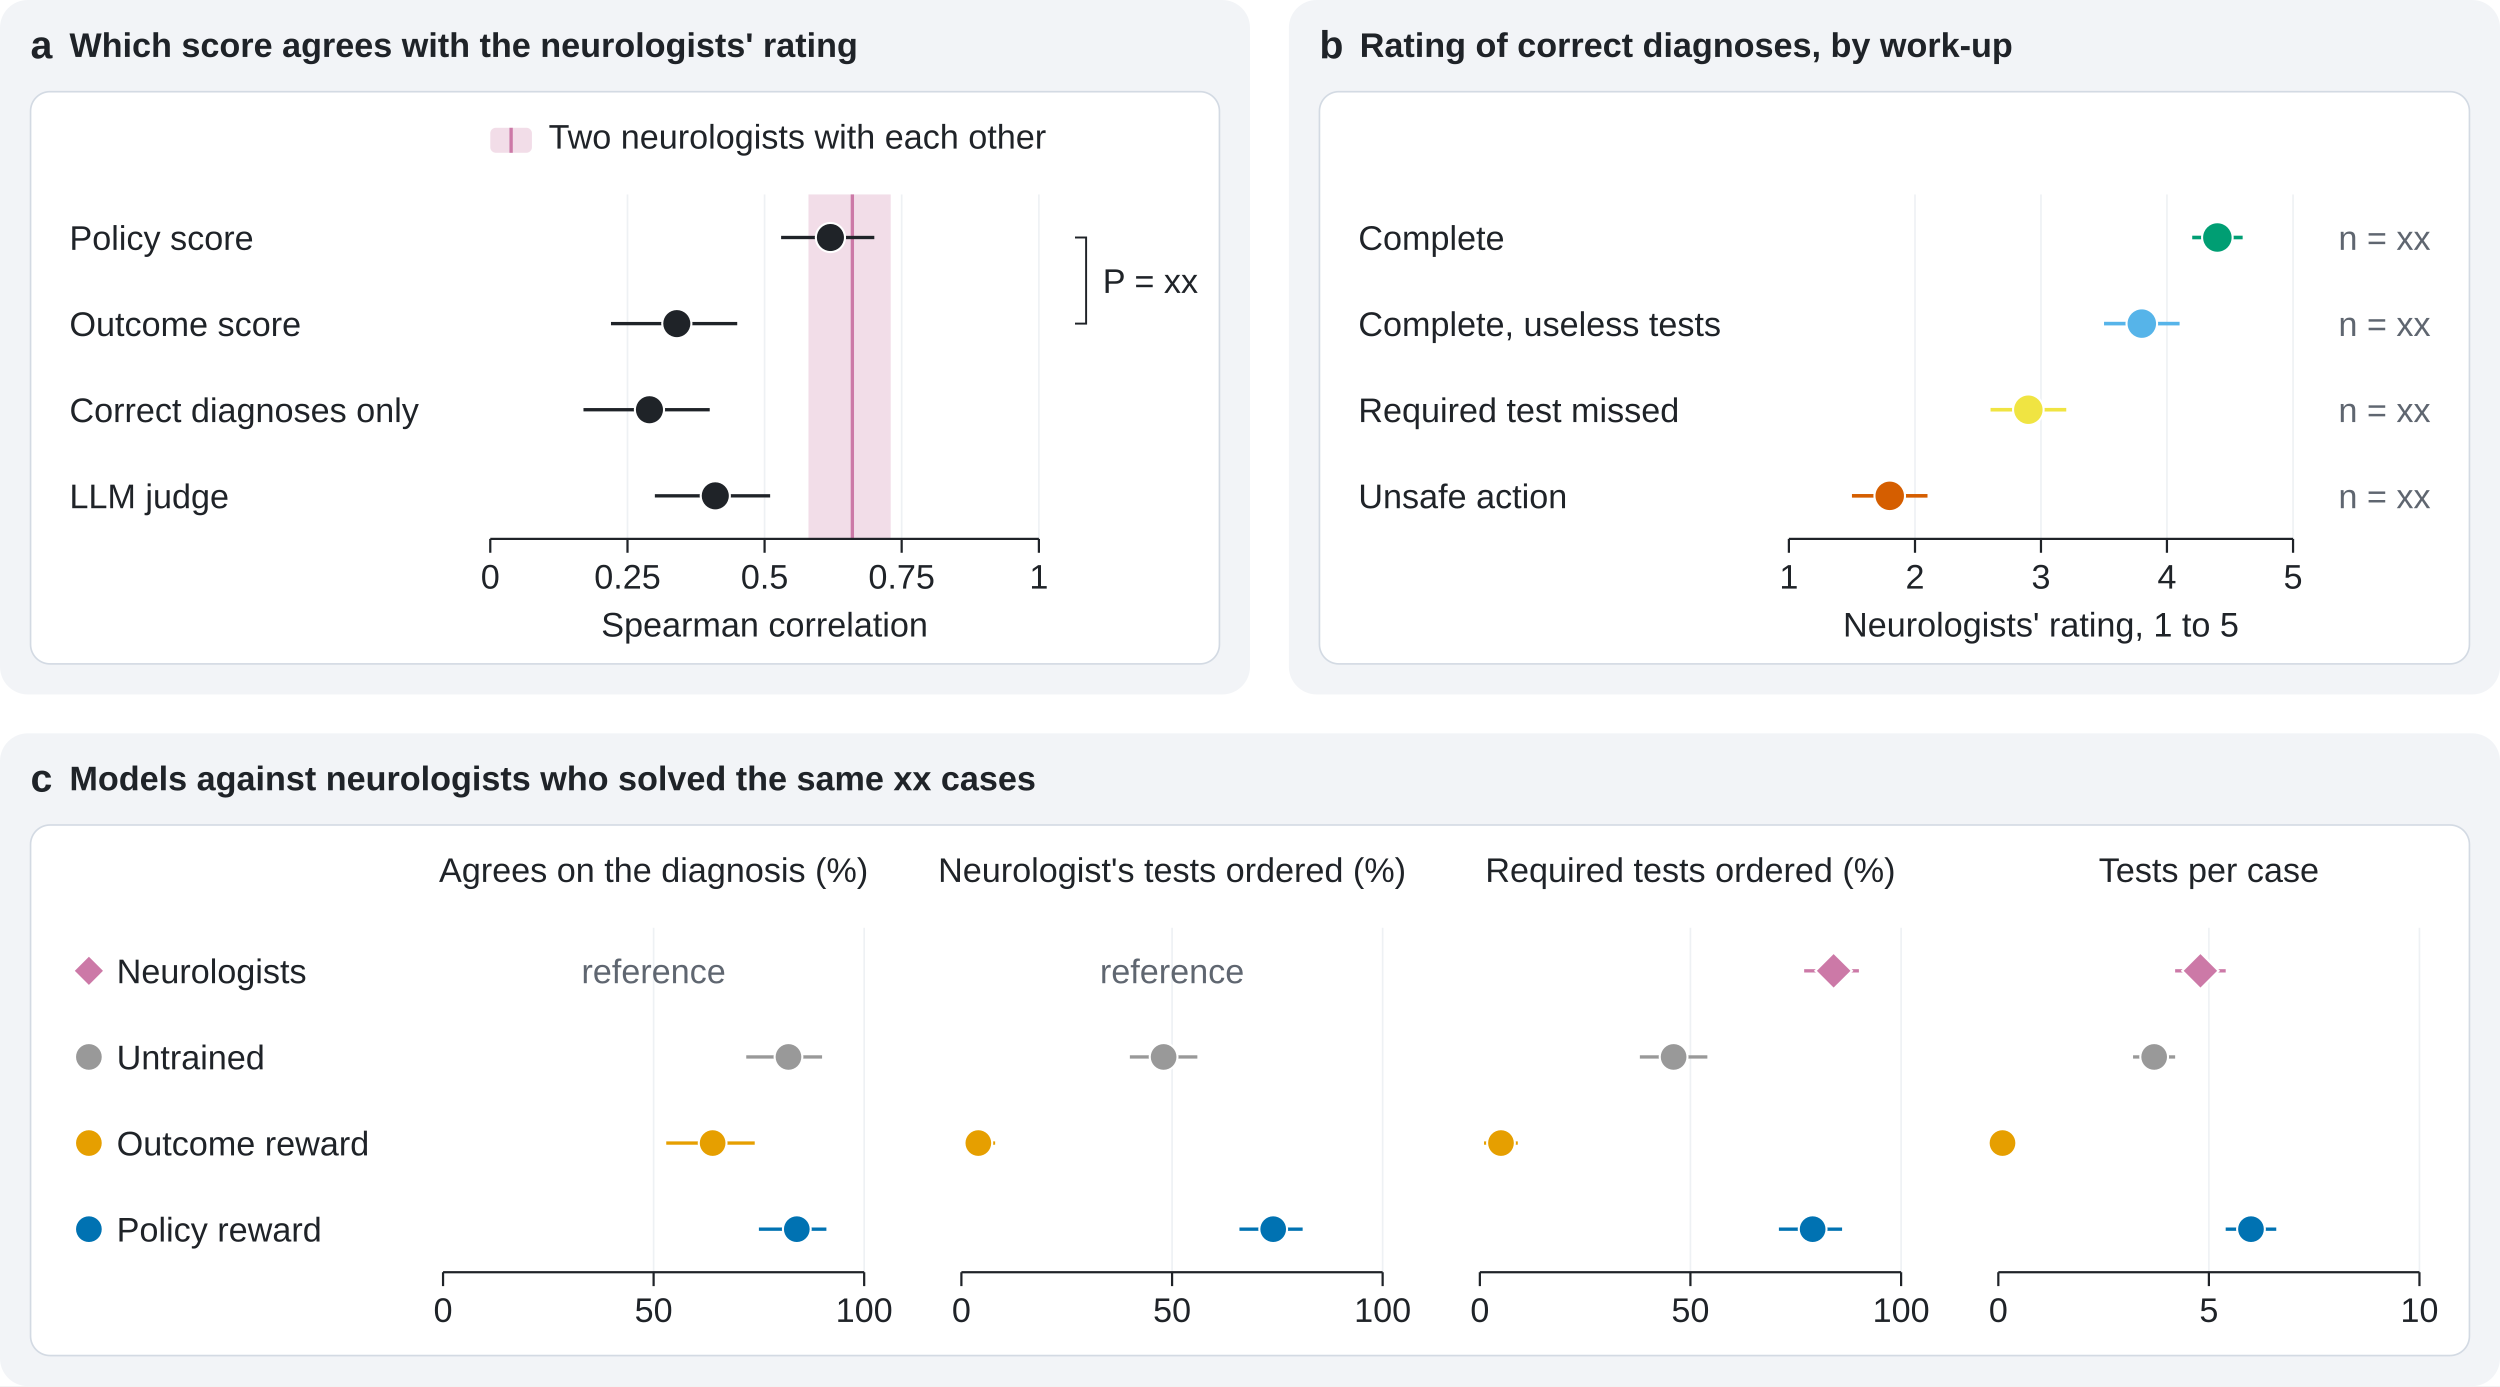
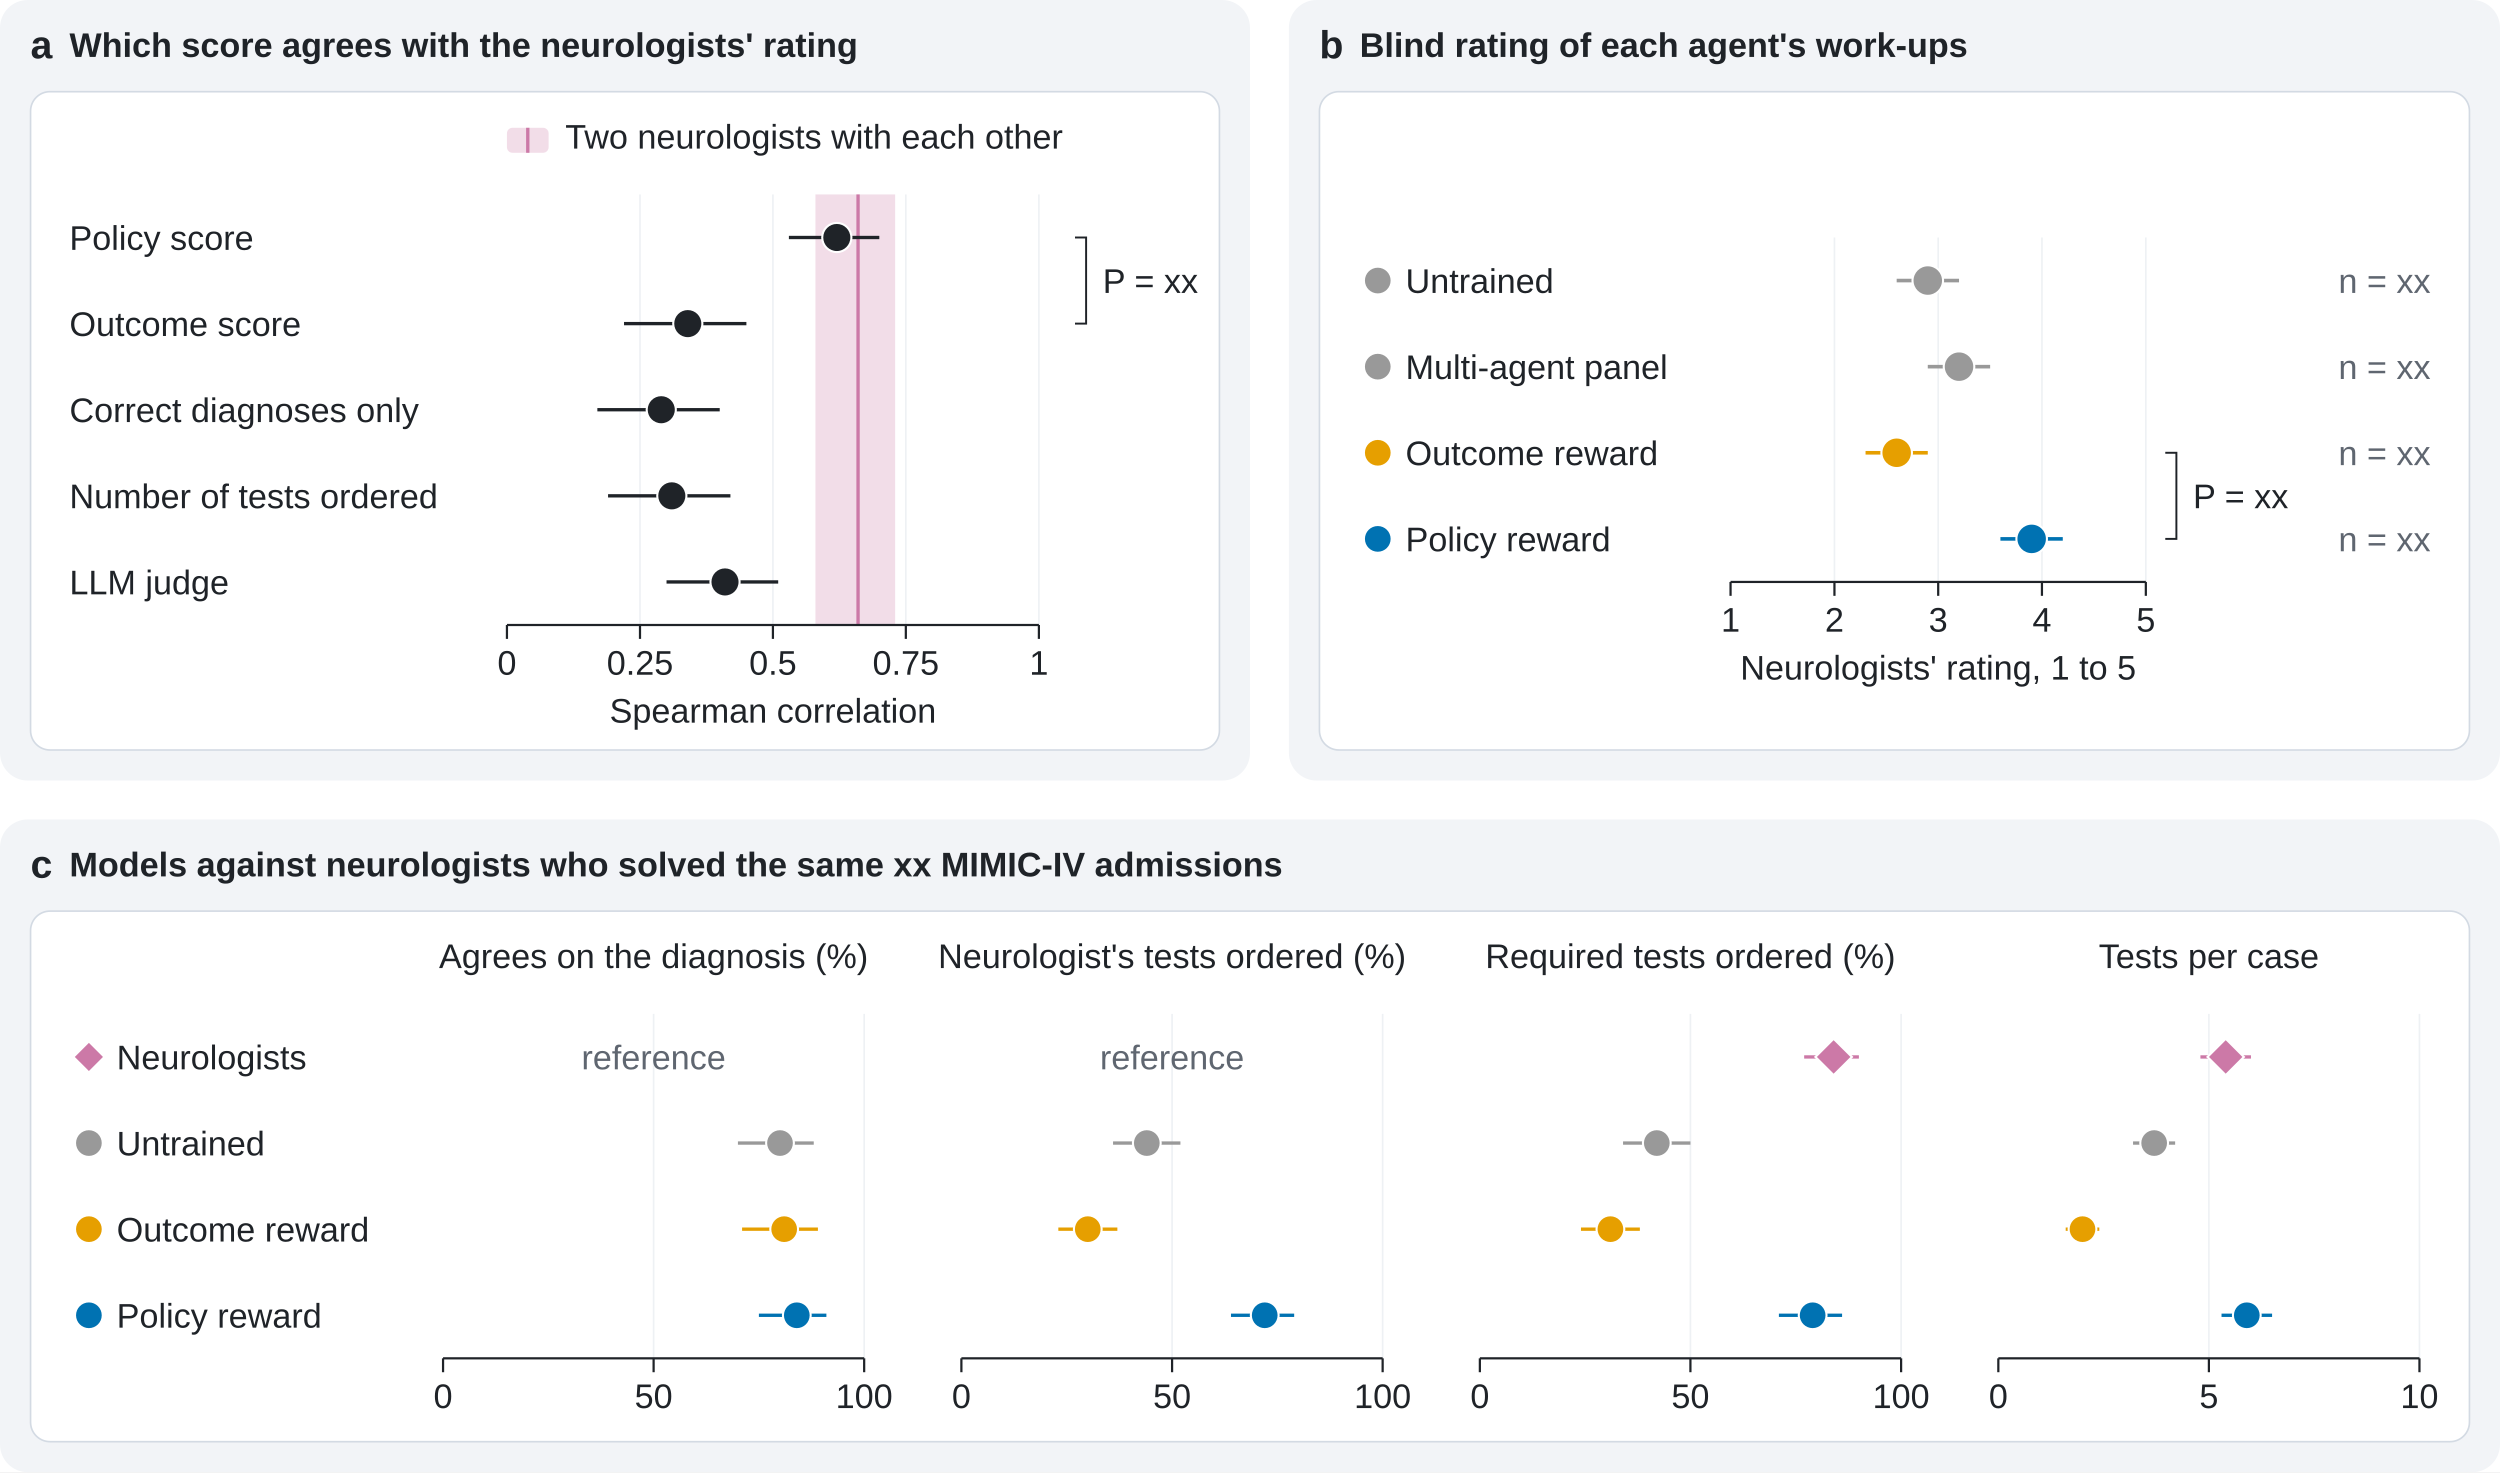
- <svg xmlns="http://www.w3.org/2000/svg" viewBox="0 0 1800 998" width="180mm" height="99.8mm">
-   <rect width="1800" height="998" fill="#FFFFFF" />
-   <rect x="0.0" y="0.0" width="900.0" height="500.0" rx="20" fill="#F2F4F7" stroke="none" stroke-width="0" />
+ <svg xmlns="http://www.w3.org/2000/svg" viewBox="0 0 1800 1060" width="180mm" height="106.0mm">
+   <rect width="1800" height="1060" fill="#FFFFFF" />
+   <rect x="0.0" y="0.0" width="900.0" height="562.0" rx="20" fill="#F2F4F7" stroke="none" stroke-width="0" />
  <text x="22.0" y="42.0" font-family="Arial, Helvetica, sans-serif" font-size="28.2" font-weight="bold" fill="#1F2328" text-anchor="start">a</text>
  <text x="50.0" y="41.0" font-family="Arial, Helvetica, sans-serif" font-size="24.6" font-weight="bold" fill="#1F2328" text-anchor="start">Which score agrees with the neurologists' rating</text>
-   <rect x="22.0" y="66.0" width="856.0" height="412.0" rx="14" fill="#FFFFFF" stroke="#D3DAE3" stroke-width="1.2" />
-   <rect x="353.0" y="92.0" width="30" height="18" rx="4" fill="#CC79A7" fill-opacity="0.25" />
-   <path d="M368.0,92.0 L368.0,110.0" stroke="#CC79A7" stroke-width="2.4" stroke-linecap="butt" fill="none" />
-   <text x="395.0" y="107.0" font-family="Arial, Helvetica, sans-serif" font-size="24.6" fill="#1F2328" text-anchor="start">Two neurologists with each other</text>
-   <rect x="582.1" y="140.0" width="59.2" height="248.0" fill="#CC79A7" fill-opacity="0.25" />
-   <path d="M451.8,140.0 L451.8,388.0" stroke="#EEF1F4" stroke-width="1.2" stroke-linecap="butt" fill="none" />
-   <path d="M550.5,140.0 L550.5,388.0" stroke="#EEF1F4" stroke-width="1.2" stroke-linecap="butt" fill="none" />
-   <path d="M649.2,140.0 L649.2,388.0" stroke="#EEF1F4" stroke-width="1.2" stroke-linecap="butt" fill="none" />
-   <path d="M748.0,140.0 L748.0,388.0" stroke="#EEF1F4" stroke-width="1.2" stroke-linecap="butt" fill="none" />
-   <path d="M613.7,140.0 L613.7,388.0" stroke="#CC79A7" stroke-width="2.4" stroke-linecap="butt" fill="none" />
+   <rect x="22.0" y="66.0" width="856.0" height="474.0" rx="14" fill="#FFFFFF" stroke="#D3DAE3" stroke-width="1.2" />
+   <rect x="365.0" y="92.0" width="30" height="18" rx="4" fill="#CC79A7" fill-opacity="0.25" />
+   <path d="M380.0,92.0 L380.0,110.0" stroke="#CC79A7" stroke-width="2.4" stroke-linecap="butt" fill="none" />
+   <text x="407.0" y="107.0" font-family="Arial, Helvetica, sans-serif" font-size="24.6" fill="#1F2328" text-anchor="start">Two neurologists with each other</text>
+   <rect x="587.1" y="140.0" width="57.4" height="310.0" fill="#CC79A7" fill-opacity="0.25" />
+   <path d="M460.8,140.0 L460.8,450.0" stroke="#EEF1F4" stroke-width="1.2" stroke-linecap="butt" fill="none" />
+   <path d="M556.5,140.0 L556.5,450.0" stroke="#EEF1F4" stroke-width="1.2" stroke-linecap="butt" fill="none" />
+   <path d="M652.2,140.0 L652.2,450.0" stroke="#EEF1F4" stroke-width="1.2" stroke-linecap="butt" fill="none" />
+   <path d="M748.0,140.0 L748.0,450.0" stroke="#EEF1F4" stroke-width="1.2" stroke-linecap="butt" fill="none" />
+   <path d="M617.8,140.0 L617.8,450.0" stroke="#CC79A7" stroke-width="2.4" stroke-linecap="butt" fill="none" />
  <text x="50.0" y="179.9" font-family="Arial, Helvetica, sans-serif" font-size="24.6" fill="#1F2328" text-anchor="start">Policy score</text>
-   <path d="M562.4,171.0 L629.5,171.0" stroke="#1F2328" stroke-width="2.4" stroke-linecap="butt" fill="none" />
-   <circle cx="597.9" cy="171.0" r="10.5" fill="#1F2328" stroke="#FFFFFF" stroke-width="1.5" />
+   <path d="M568.0,171.0 L633.1,171.0" stroke="#1F2328" stroke-width="2.4" stroke-linecap="butt" fill="none" />
+   <circle cx="602.5" cy="171.0" r="10.5" fill="#1F2328" stroke="#FFFFFF" stroke-width="1.5" />
  <text x="50.0" y="241.9" font-family="Arial, Helvetica, sans-serif" font-size="24.6" fill="#1F2328" text-anchor="start">Outcome score</text>
-   <path d="M439.9,233.0 L530.8,233.0" stroke="#1F2328" stroke-width="2.4" stroke-linecap="butt" fill="none" />
-   <circle cx="487.3" cy="233.0" r="10.5" fill="#1F2328" stroke="#FFFFFF" stroke-width="1.5" />
+   <path d="M449.3,233.0 L537.4,233.0" stroke="#1F2328" stroke-width="2.4" stroke-linecap="butt" fill="none" />
+   <circle cx="495.2" cy="233.0" r="10.5" fill="#1F2328" stroke="#FFFFFF" stroke-width="1.5" />
  <text x="50.0" y="303.9" font-family="Arial, Helvetica, sans-serif" font-size="24.6" fill="#1F2328" text-anchor="start">Correct diagnoses only</text>
-   <path d="M420.1,295.0 L511.0,295.0" stroke="#1F2328" stroke-width="2.4" stroke-linecap="butt" fill="none" />
-   <circle cx="467.6" cy="295.0" r="10.5" fill="#1F2328" stroke="#FFFFFF" stroke-width="1.5" />
-   <text x="50.0" y="365.9" font-family="Arial, Helvetica, sans-serif" font-size="24.6" fill="#1F2328" text-anchor="start">LLM judge</text>
-   <path d="M471.5,357.0 L554.5,357.0" stroke="#1F2328" stroke-width="2.4" stroke-linecap="butt" fill="none" />
-   <circle cx="515.0" cy="357.0" r="10.5" fill="#1F2328" stroke="#FFFFFF" stroke-width="1.5" />
+   <path d="M430.1,295.0 L518.2,295.0" stroke="#1F2328" stroke-width="2.4" stroke-linecap="butt" fill="none" />
+   <circle cx="476.1" cy="295.0" r="10.5" fill="#1F2328" stroke="#FFFFFF" stroke-width="1.5" />
+   <text x="50.0" y="365.9" font-family="Arial, Helvetica, sans-serif" font-size="24.6" fill="#1F2328" text-anchor="start">Number of tests ordered</text>
+   <path d="M437.8,357.0 L525.9,357.0" stroke="#1F2328" stroke-width="2.4" stroke-linecap="butt" fill="none" />
+   <circle cx="483.7" cy="357.0" r="10.5" fill="#1F2328" stroke="#FFFFFF" stroke-width="1.5" />
+   <text x="50.0" y="427.9" font-family="Arial, Helvetica, sans-serif" font-size="24.6" fill="#1F2328" text-anchor="start">LLM judge</text>
+   <path d="M479.9,419.0 L560.3,419.0" stroke="#1F2328" stroke-width="2.4" stroke-linecap="butt" fill="none" />
+   <circle cx="522.0" cy="419.0" r="10.5" fill="#1F2328" stroke="#FFFFFF" stroke-width="1.5" />
  <path d="M774.0,171.0 H782.0 V233.0 H774.0" fill="none" stroke="#1F2328" stroke-width="1.4" />
  <text x="794.0" y="210.9" font-family="Arial, Helvetica, sans-serif" font-size="24.6" fill="#1F2328" text-anchor="start">P = xx</text>
-   <path d="M353.0,388.0 L748.0,388.0" stroke="#1F2328" stroke-width="1.6" stroke-linecap="butt" fill="none" />
-   <path d="M353.0,388.0 L353.0,398.0" stroke="#1F2328" stroke-width="1.6" stroke-linecap="butt" fill="none" />
-   <text x="353.0" y="423.8" font-family="Arial, Helvetica, sans-serif" font-size="24.6" fill="#1F2328" text-anchor="middle">0</text>
-   <path d="M451.8,388.0 L451.8,398.0" stroke="#1F2328" stroke-width="1.6" stroke-linecap="butt" fill="none" />
-   <text x="451.8" y="423.8" font-family="Arial, Helvetica, sans-serif" font-size="24.6" fill="#1F2328" text-anchor="middle">0.25</text>
-   <path d="M550.5,388.0 L550.5,398.0" stroke="#1F2328" stroke-width="1.6" stroke-linecap="butt" fill="none" />
-   <text x="550.5" y="423.8" font-family="Arial, Helvetica, sans-serif" font-size="24.6" fill="#1F2328" text-anchor="middle">0.5</text>
-   <path d="M649.2,388.0 L649.2,398.0" stroke="#1F2328" stroke-width="1.6" stroke-linecap="butt" fill="none" />
-   <text x="649.2" y="423.8" font-family="Arial, Helvetica, sans-serif" font-size="24.6" fill="#1F2328" text-anchor="middle">0.75</text>
-   <path d="M748.0,388.0 L748.0,398.0" stroke="#1F2328" stroke-width="1.6" stroke-linecap="butt" fill="none" />
-   <text x="748.0" y="423.8" font-family="Arial, Helvetica, sans-serif" font-size="24.6" fill="#1F2328" text-anchor="middle">1</text>
-   <text x="550.5" y="458.3" font-family="Arial, Helvetica, sans-serif" font-size="24.6" fill="#1F2328" text-anchor="middle">Spearman correlation</text>
-   <rect x="928.0" y="0.0" width="872.0" height="500.0" rx="20" fill="#F2F4F7" stroke="none" stroke-width="0" />
+   <path d="M365.0,450.0 L748.0,450.0" stroke="#1F2328" stroke-width="1.6" stroke-linecap="butt" fill="none" />
+   <path d="M365.0,450.0 L365.0,460.0" stroke="#1F2328" stroke-width="1.6" stroke-linecap="butt" fill="none" />
+   <text x="365.0" y="485.8" font-family="Arial, Helvetica, sans-serif" font-size="24.6" fill="#1F2328" text-anchor="middle">0</text>
+   <path d="M460.8,450.0 L460.8,460.0" stroke="#1F2328" stroke-width="1.6" stroke-linecap="butt" fill="none" />
+   <text x="460.8" y="485.8" font-family="Arial, Helvetica, sans-serif" font-size="24.6" fill="#1F2328" text-anchor="middle">0.25</text>
+   <path d="M556.5,450.0 L556.5,460.0" stroke="#1F2328" stroke-width="1.6" stroke-linecap="butt" fill="none" />
+   <text x="556.5" y="485.8" font-family="Arial, Helvetica, sans-serif" font-size="24.6" fill="#1F2328" text-anchor="middle">0.5</text>
+   <path d="M652.2,450.0 L652.2,460.0" stroke="#1F2328" stroke-width="1.6" stroke-linecap="butt" fill="none" />
+   <text x="652.2" y="485.8" font-family="Arial, Helvetica, sans-serif" font-size="24.6" fill="#1F2328" text-anchor="middle">0.75</text>
+   <path d="M748.0,450.0 L748.0,460.0" stroke="#1F2328" stroke-width="1.6" stroke-linecap="butt" fill="none" />
+   <text x="748.0" y="485.8" font-family="Arial, Helvetica, sans-serif" font-size="24.6" fill="#1F2328" text-anchor="middle">1</text>
+   <text x="556.5" y="520.3" font-family="Arial, Helvetica, sans-serif" font-size="24.6" fill="#1F2328" text-anchor="middle">Spearman correlation</text>
+   <rect x="928.0" y="0.0" width="872.0" height="562.0" rx="20" fill="#F2F4F7" stroke="none" stroke-width="0" />
  <text x="950.0" y="42.0" font-family="Arial, Helvetica, sans-serif" font-size="28.2" font-weight="bold" fill="#1F2328" text-anchor="start">b</text>
-   <text x="979.0" y="41.0" font-family="Arial, Helvetica, sans-serif" font-size="24.6" font-weight="bold" fill="#1F2328" text-anchor="start">Rating of correct diagnoses, by work-up</text>
-   <rect x="950.0" y="66.0" width="828.0" height="412.0" rx="14" fill="#FFFFFF" stroke="#D3DAE3" stroke-width="1.2" />
-   <path d="M1378.8,140.0 L1378.8,388.0" stroke="#EEF1F4" stroke-width="1.2" stroke-linecap="butt" fill="none" />
-   <path d="M1469.5,140.0 L1469.5,388.0" stroke="#EEF1F4" stroke-width="1.2" stroke-linecap="butt" fill="none" />
-   <path d="M1560.2,140.0 L1560.2,388.0" stroke="#EEF1F4" stroke-width="1.2" stroke-linecap="butt" fill="none" />
-   <path d="M1651.0,140.0 L1651.0,388.0" stroke="#EEF1F4" stroke-width="1.2" stroke-linecap="butt" fill="none" />
-   <text x="978.0" y="179.9" font-family="Arial, Helvetica, sans-serif" font-size="24.6" fill="#1F2328" text-anchor="start">Complete</text>
-   <path d="M1578.4,171.0 L1614.7,171.0" stroke="#009E73" stroke-width="2.6" stroke-linecap="butt" fill="none" />
-   <circle cx="1596.5" cy="171.0" r="11" fill="#009E73" stroke="#FFFFFF" stroke-width="1.5" />
-   <text x="1750.0" y="179.9" font-family="Arial, Helvetica, sans-serif" font-size="24.6" fill="#5F6670" text-anchor="end">n = xx</text>
-   <text x="978.0" y="241.9" font-family="Arial, Helvetica, sans-serif" font-size="24.6" fill="#1F2328" text-anchor="start">Complete, useless tests</text>
-   <path d="M1514.9,233.0 L1569.3,233.0" stroke="#56B4E9" stroke-width="2.6" stroke-linecap="butt" fill="none" />
-   <circle cx="1542.1" cy="233.0" r="11" fill="#56B4E9" stroke="#FFFFFF" stroke-width="1.5" />
-   <text x="1750.0" y="241.9" font-family="Arial, Helvetica, sans-serif" font-size="24.6" fill="#5F6670" text-anchor="end">n = xx</text>
-   <text x="978.0" y="303.9" font-family="Arial, Helvetica, sans-serif" font-size="24.6" fill="#1F2328" text-anchor="start">Required test missed</text>
-   <path d="M1433.2,295.0 L1487.7,295.0" stroke="#F0E442" stroke-width="2.6" stroke-linecap="butt" fill="none" />
-   <circle cx="1460.4" cy="295.0" r="11" fill="#F0E442" stroke="#FFFFFF" stroke-width="1.5" />
-   <text x="1750.0" y="303.9" font-family="Arial, Helvetica, sans-serif" font-size="24.6" fill="#5F6670" text-anchor="end">n = xx</text>
-   <text x="978.0" y="365.9" font-family="Arial, Helvetica, sans-serif" font-size="24.6" fill="#1F2328" text-anchor="start">Unsafe action</text>
-   <path d="M1333.4,357.0 L1387.8,357.0" stroke="#D55E00" stroke-width="2.6" stroke-linecap="butt" fill="none" />
-   <circle cx="1360.6" cy="357.0" r="11" fill="#D55E00" stroke="#FFFFFF" stroke-width="1.5" />
-   <text x="1750.0" y="365.9" font-family="Arial, Helvetica, sans-serif" font-size="24.6" fill="#5F6670" text-anchor="end">n = xx</text>
-   <path d="M1288.0,388.0 L1651.0,388.0" stroke="#1F2328" stroke-width="1.6" stroke-linecap="butt" fill="none" />
-   <path d="M1288.0,388.0 L1288.0,398.0" stroke="#1F2328" stroke-width="1.6" stroke-linecap="butt" fill="none" />
-   <text x="1288.0" y="423.8" font-family="Arial, Helvetica, sans-serif" font-size="24.6" fill="#1F2328" text-anchor="middle">1</text>
-   <path d="M1378.8,388.0 L1378.8,398.0" stroke="#1F2328" stroke-width="1.6" stroke-linecap="butt" fill="none" />
-   <text x="1378.8" y="423.8" font-family="Arial, Helvetica, sans-serif" font-size="24.6" fill="#1F2328" text-anchor="middle">2</text>
-   <path d="M1469.5,388.0 L1469.5,398.0" stroke="#1F2328" stroke-width="1.6" stroke-linecap="butt" fill="none" />
-   <text x="1469.5" y="423.8" font-family="Arial, Helvetica, sans-serif" font-size="24.6" fill="#1F2328" text-anchor="middle">3</text>
-   <path d="M1560.2,388.0 L1560.2,398.0" stroke="#1F2328" stroke-width="1.6" stroke-linecap="butt" fill="none" />
-   <text x="1560.2" y="423.8" font-family="Arial, Helvetica, sans-serif" font-size="24.6" fill="#1F2328" text-anchor="middle">4</text>
-   <path d="M1651.0,388.0 L1651.0,398.0" stroke="#1F2328" stroke-width="1.6" stroke-linecap="butt" fill="none" />
-   <text x="1651.0" y="423.8" font-family="Arial, Helvetica, sans-serif" font-size="24.6" fill="#1F2328" text-anchor="middle">5</text>
-   <text x="1469.5" y="458.3" font-family="Arial, Helvetica, sans-serif" font-size="24.6" fill="#1F2328" text-anchor="middle">Neurologists' rating, 1 to 5</text>
-   <rect x="0.0" y="528.0" width="1800.0" height="470.0" rx="20" fill="#F2F4F7" stroke="none" stroke-width="0" />
-   <text x="22.0" y="570.0" font-family="Arial, Helvetica, sans-serif" font-size="28.2" font-weight="bold" fill="#1F2328" text-anchor="start">c</text>
-   <text x="50.0" y="569.0" font-family="Arial, Helvetica, sans-serif" font-size="24.6" font-weight="bold" fill="#1F2328" text-anchor="start">Models against neurologists who solved the same xx cases</text>
-   <rect x="22.0" y="594.0" width="1756.0" height="382.0" rx="14" fill="#FFFFFF" stroke="#D3DAE3" stroke-width="1.2" />
-   <path d="M64.0,687.8 L75.2,699.0 L64.0,710.2 L52.8,699.0 Z" fill="#CC79A7" stroke="#FFFFFF" stroke-width="1.5" />
-   <text x="84.0" y="707.9" font-family="Arial, Helvetica, sans-serif" font-size="24.6" fill="#1F2328" text-anchor="start">Neurologists</text>
-   <circle cx="64.0" cy="761.0" r="10" fill="#999999" stroke="#FFFFFF" stroke-width="1.5" />
-   <text x="84.0" y="769.9" font-family="Arial, Helvetica, sans-serif" font-size="24.6" fill="#1F2328" text-anchor="start">Untrained</text>
-   <circle cx="64.0" cy="823.0" r="10" fill="#E69F00" stroke="#FFFFFF" stroke-width="1.5" />
-   <text x="84.0" y="831.9" font-family="Arial, Helvetica, sans-serif" font-size="24.6" fill="#1F2328" text-anchor="start">Outcome reward</text>
-   <circle cx="64.0" cy="885.0" r="10" fill="#0072B2" stroke="#FFFFFF" stroke-width="1.5" />
-   <text x="84.0" y="893.9" font-family="Arial, Helvetica, sans-serif" font-size="24.6" fill="#1F2328" text-anchor="start">Policy reward</text>
-   <text x="470.6" y="635.0" font-family="Arial, Helvetica, sans-serif" font-size="24.6" fill="#1F2328" text-anchor="middle">Agrees on the diagnosis (%)</text>
-   <path d="M470.6,668.0 L470.6,916.0" stroke="#EEF1F4" stroke-width="1.2" stroke-linecap="butt" fill="none" />
-   <path d="M622.2,668.0 L622.2,916.0" stroke="#EEF1F4" stroke-width="1.2" stroke-linecap="butt" fill="none" />
-   <text x="470.6" y="707.9" font-family="Arial, Helvetica, sans-serif" font-size="24.6" fill="#5F6670" text-anchor="middle">reference</text>
-   <path d="M537.3,761.0 L591.9,761.0" stroke="#999999" stroke-width="2.4" stroke-linecap="butt" fill="none" />
-   <circle cx="567.7" cy="761.0" r="10" fill="#999999" stroke="#FFFFFF" stroke-width="1.5" />
-   <path d="M479.7,823.0 L543.4,823.0" stroke="#E69F00" stroke-width="2.4" stroke-linecap="butt" fill="none" />
-   <circle cx="513.1" cy="823.0" r="10" fill="#E69F00" stroke="#FFFFFF" stroke-width="1.5" />
-   <path d="M546.4,885.0 L595.0,885.0" stroke="#0072B2" stroke-width="2.4" stroke-linecap="butt" fill="none" />
-   <circle cx="573.7" cy="885.0" r="10" fill="#0072B2" stroke="#FFFFFF" stroke-width="1.5" />
-   <path d="M319.0,916.0 L622.2,916.0" stroke="#1F2328" stroke-width="1.6" stroke-linecap="butt" fill="none" />
-   <path d="M319.0,916.0 L319.0,926.0" stroke="#1F2328" stroke-width="1.6" stroke-linecap="butt" fill="none" />
-   <text x="319.0" y="951.8" font-family="Arial, Helvetica, sans-serif" font-size="24.6" fill="#1F2328" text-anchor="middle">0</text>
-   <path d="M470.6,916.0 L470.6,926.0" stroke="#1F2328" stroke-width="1.6" stroke-linecap="butt" fill="none" />
-   <text x="470.6" y="951.8" font-family="Arial, Helvetica, sans-serif" font-size="24.6" fill="#1F2328" text-anchor="middle">50</text>
-   <path d="M622.2,916.0 L622.2,926.0" stroke="#1F2328" stroke-width="1.6" stroke-linecap="butt" fill="none" />
-   <text x="622.2" y="951.8" font-family="Arial, Helvetica, sans-serif" font-size="24.6" fill="#1F2328" text-anchor="middle">100</text>
-   <text x="843.9" y="635.0" font-family="Arial, Helvetica, sans-serif" font-size="24.6" fill="#1F2328" text-anchor="middle">Neurologist's tests ordered (%)</text>
-   <path d="M843.9,668.0 L843.9,916.0" stroke="#EEF1F4" stroke-width="1.2" stroke-linecap="butt" fill="none" />
-   <path d="M995.5,668.0 L995.5,916.0" stroke="#EEF1F4" stroke-width="1.2" stroke-linecap="butt" fill="none" />
-   <text x="843.9" y="707.9" font-family="Arial, Helvetica, sans-serif" font-size="24.6" fill="#5F6670" text-anchor="middle">reference</text>
-   <path d="M813.5,761.0 L862.1,761.0" stroke="#999999" stroke-width="2.4" stroke-linecap="butt" fill="none" />
-   <circle cx="837.8" cy="761.0" r="10" fill="#999999" stroke="#FFFFFF" stroke-width="1.5" />
-   <path d="M695.3,823.0 L716.5,823.0" stroke="#E69F00" stroke-width="2.4" stroke-linecap="butt" fill="none" />
-   <circle cx="704.4" cy="823.0" r="10" fill="#E69F00" stroke="#FFFFFF" stroke-width="1.5" />
-   <path d="M892.4,885.0 L937.9,885.0" stroke="#0072B2" stroke-width="2.4" stroke-linecap="butt" fill="none" />
-   <circle cx="916.7" cy="885.0" r="10" fill="#0072B2" stroke="#FFFFFF" stroke-width="1.5" />
-   <path d="M692.2,916.0 L995.5,916.0" stroke="#1F2328" stroke-width="1.6" stroke-linecap="butt" fill="none" />
-   <path d="M692.2,916.0 L692.2,926.0" stroke="#1F2328" stroke-width="1.6" stroke-linecap="butt" fill="none" />
-   <text x="692.2" y="951.8" font-family="Arial, Helvetica, sans-serif" font-size="24.6" fill="#1F2328" text-anchor="middle">0</text>
-   <path d="M843.9,916.0 L843.9,926.0" stroke="#1F2328" stroke-width="1.6" stroke-linecap="butt" fill="none" />
-   <text x="843.9" y="951.8" font-family="Arial, Helvetica, sans-serif" font-size="24.6" fill="#1F2328" text-anchor="middle">50</text>
-   <path d="M995.5,916.0 L995.5,926.0" stroke="#1F2328" stroke-width="1.6" stroke-linecap="butt" fill="none" />
-   <text x="995.5" y="951.8" font-family="Arial, Helvetica, sans-serif" font-size="24.6" fill="#1F2328" text-anchor="middle">100</text>
-   <text x="1217.1" y="635.0" font-family="Arial, Helvetica, sans-serif" font-size="24.6" fill="#1F2328" text-anchor="middle">Required tests ordered (%)</text>
-   <path d="M1217.1,668.0 L1217.1,916.0" stroke="#EEF1F4" stroke-width="1.2" stroke-linecap="butt" fill="none" />
-   <path d="M1368.8,668.0 L1368.8,916.0" stroke="#EEF1F4" stroke-width="1.2" stroke-linecap="butt" fill="none" />
-   <path d="M1299.0,699.0 L1338.4,699.0" stroke="#CC79A7" stroke-width="2.4" stroke-linecap="butt" fill="none" />
-   <path d="M1320.2,685.9 L1333.4,699.0 L1320.2,712.1 L1307.1,699.0 Z" fill="#CC79A7" stroke="#FFFFFF" stroke-width="1.5" />
-   <path d="M1180.7,761.0 L1229.3,761.0" stroke="#999999" stroke-width="2.4" stroke-linecap="butt" fill="none" />
-   <circle cx="1205.0" cy="761.0" r="10" fill="#999999" stroke="#FFFFFF" stroke-width="1.5" />
-   <path d="M1068.5,823.0 L1092.8,823.0" stroke="#E69F00" stroke-width="2.4" stroke-linecap="butt" fill="none" />
-   <circle cx="1080.7" cy="823.0" r="10" fill="#E69F00" stroke="#FFFFFF" stroke-width="1.5" />
-   <path d="M1280.8,885.0 L1326.3,885.0" stroke="#0072B2" stroke-width="2.4" stroke-linecap="butt" fill="none" />
-   <circle cx="1305.1" cy="885.0" r="10" fill="#0072B2" stroke="#FFFFFF" stroke-width="1.5" />
-   <path d="M1065.5,916.0 L1368.8,916.0" stroke="#1F2328" stroke-width="1.6" stroke-linecap="butt" fill="none" />
-   <path d="M1065.5,916.0 L1065.5,926.0" stroke="#1F2328" stroke-width="1.6" stroke-linecap="butt" fill="none" />
-   <text x="1065.5" y="951.8" font-family="Arial, Helvetica, sans-serif" font-size="24.6" fill="#1F2328" text-anchor="middle">0</text>
-   <path d="M1217.1,916.0 L1217.1,926.0" stroke="#1F2328" stroke-width="1.6" stroke-linecap="butt" fill="none" />
-   <text x="1217.1" y="951.8" font-family="Arial, Helvetica, sans-serif" font-size="24.6" fill="#1F2328" text-anchor="middle">50</text>
-   <path d="M1368.8,916.0 L1368.8,926.0" stroke="#1F2328" stroke-width="1.6" stroke-linecap="butt" fill="none" />
-   <text x="1368.8" y="951.8" font-family="Arial, Helvetica, sans-serif" font-size="24.6" fill="#1F2328" text-anchor="middle">100</text>
-   <text x="1590.4" y="635.0" font-family="Arial, Helvetica, sans-serif" font-size="24.6" fill="#1F2328" text-anchor="middle">Tests per case</text>
-   <path d="M1590.4,668.0 L1590.4,916.0" stroke="#EEF1F4" stroke-width="1.2" stroke-linecap="butt" fill="none" />
-   <path d="M1742.0,668.0 L1742.0,916.0" stroke="#EEF1F4" stroke-width="1.2" stroke-linecap="butt" fill="none" />
-   <path d="M1566.1,699.0 L1602.5,699.0" stroke="#CC79A7" stroke-width="2.4" stroke-linecap="butt" fill="none" />
-   <path d="M1584.3,685.9 L1597.4,699.0 L1584.3,712.1 L1571.2,699.0 Z" fill="#CC79A7" stroke="#FFFFFF" stroke-width="1.5" />
-   <path d="M1535.8,761.0 L1566.1,761.0" stroke="#999999" stroke-width="2.4" stroke-linecap="butt" fill="none" />
-   <circle cx="1551.0" cy="761.0" r="10" fill="#999999" stroke="#FFFFFF" stroke-width="1.5" />
-   <path d="M1438.8,823.0 L1447.8,823.0" stroke="#E69F00" stroke-width="2.4" stroke-linecap="butt" fill="none" />
-   <circle cx="1441.8" cy="823.0" r="10" fill="#E69F00" stroke="#FFFFFF" stroke-width="1.5" />
-   <path d="M1602.5,885.0 L1638.9,885.0" stroke="#0072B2" stroke-width="2.4" stroke-linecap="butt" fill="none" />
-   <circle cx="1620.7" cy="885.0" r="10" fill="#0072B2" stroke="#FFFFFF" stroke-width="1.5" />
-   <path d="M1438.8,916.0 L1742.0,916.0" stroke="#1F2328" stroke-width="1.6" stroke-linecap="butt" fill="none" />
-   <path d="M1438.8,916.0 L1438.8,926.0" stroke="#1F2328" stroke-width="1.6" stroke-linecap="butt" fill="none" />
-   <text x="1438.8" y="951.8" font-family="Arial, Helvetica, sans-serif" font-size="24.6" fill="#1F2328" text-anchor="middle">0</text>
-   <path d="M1590.4,916.0 L1590.4,926.0" stroke="#1F2328" stroke-width="1.6" stroke-linecap="butt" fill="none" />
-   <text x="1590.4" y="951.8" font-family="Arial, Helvetica, sans-serif" font-size="24.6" fill="#1F2328" text-anchor="middle">5</text>
-   <path d="M1742.0,916.0 L1742.0,926.0" stroke="#1F2328" stroke-width="1.6" stroke-linecap="butt" fill="none" />
-   <text x="1742.0" y="951.8" font-family="Arial, Helvetica, sans-serif" font-size="24.6" fill="#1F2328" text-anchor="middle">10</text>
+   <text x="979.0" y="41.0" font-family="Arial, Helvetica, sans-serif" font-size="24.6" font-weight="bold" fill="#1F2328" text-anchor="start">Blind rating of each agent's work-ups</text>
+   <rect x="950.0" y="66.0" width="828.0" height="474.0" rx="14" fill="#FFFFFF" stroke="#D3DAE3" stroke-width="1.2" />
+   <path d="M1320.8,171.0 L1320.8,419.0" stroke="#EEF1F4" stroke-width="1.2" stroke-linecap="butt" fill="none" />
+   <path d="M1395.5,171.0 L1395.5,419.0" stroke="#EEF1F4" stroke-width="1.2" stroke-linecap="butt" fill="none" />
+   <path d="M1470.2,171.0 L1470.2,419.0" stroke="#EEF1F4" stroke-width="1.2" stroke-linecap="butt" fill="none" />
+   <path d="M1545.0,171.0 L1545.0,419.0" stroke="#EEF1F4" stroke-width="1.2" stroke-linecap="butt" fill="none" />
+   <circle cx="992.0" cy="202.0" r="10" fill="#999999" stroke="#FFFFFF" stroke-width="1.5" />
+   <text x="1012.0" y="210.9" font-family="Arial, Helvetica, sans-serif" font-size="24.6" fill="#1F2328" text-anchor="start">Untrained</text>
+   <path d="M1365.6,202.0 L1410.5,202.0" stroke="#999999" stroke-width="2.6" stroke-linecap="butt" fill="none" />
+   <circle cx="1388.0" cy="202.0" r="11" fill="#999999" stroke="#FFFFFF" stroke-width="1.5" />
+   <text x="1750.0" y="210.9" font-family="Arial, Helvetica, sans-serif" font-size="24.6" fill="#5F6670" text-anchor="end">n = xx</text>
+   <circle cx="992.0" cy="264.0" r="10" fill="#999999" stroke="#FFFFFF" stroke-width="1.5" />
+   <text x="1012.0" y="272.9" font-family="Arial, Helvetica, sans-serif" font-size="24.6" fill="#1F2328" text-anchor="start">Multi-agent panel</text>
+   <path d="M1388.0,264.0 L1432.9,264.0" stroke="#999999" stroke-width="2.6" stroke-linecap="butt" fill="none" />
+   <circle cx="1410.5" cy="264.0" r="11" fill="#999999" stroke="#FFFFFF" stroke-width="1.5" />
+   <text x="1750.0" y="272.9" font-family="Arial, Helvetica, sans-serif" font-size="24.6" fill="#5F6670" text-anchor="end">n = xx</text>
+   <circle cx="992.0" cy="326.0" r="10" fill="#E69F00" stroke="#FFFFFF" stroke-width="1.5" />
+   <text x="1012.0" y="334.9" font-family="Arial, Helvetica, sans-serif" font-size="24.6" fill="#1F2328" text-anchor="start">Outcome reward</text>
+   <path d="M1343.2,326.0 L1388.0,326.0" stroke="#E69F00" stroke-width="2.6" stroke-linecap="butt" fill="none" />
+   <circle cx="1365.6" cy="326.0" r="11" fill="#E69F00" stroke="#FFFFFF" stroke-width="1.5" />
+   <text x="1750.0" y="334.9" font-family="Arial, Helvetica, sans-serif" font-size="24.6" fill="#5F6670" text-anchor="end">n = xx</text>
+   <circle cx="992.0" cy="388.0" r="10" fill="#0072B2" stroke="#FFFFFF" stroke-width="1.5" />
+   <text x="1012.0" y="396.9" font-family="Arial, Helvetica, sans-serif" font-size="24.6" fill="#1F2328" text-anchor="start">Policy reward</text>
+   <path d="M1440.3,388.0 L1485.2,388.0" stroke="#0072B2" stroke-width="2.6" stroke-linecap="butt" fill="none" />
+   <circle cx="1462.8" cy="388.0" r="11" fill="#0072B2" stroke="#FFFFFF" stroke-width="1.5" />
+   <text x="1750.0" y="396.9" font-family="Arial, Helvetica, sans-serif" font-size="24.6" fill="#5F6670" text-anchor="end">n = xx</text>
+   <path d="M1559.0,326.0 H1567.0 V388.0 H1559.0" fill="none" stroke="#1F2328" stroke-width="1.4" />
+   <text x="1579.0" y="365.9" font-family="Arial, Helvetica, sans-serif" font-size="24.6" fill="#1F2328" text-anchor="start">P = xx</text>
+   <path d="M1246.0,419.0 L1545.0,419.0" stroke="#1F2328" stroke-width="1.6" stroke-linecap="butt" fill="none" />
+   <path d="M1246.0,419.0 L1246.0,429.0" stroke="#1F2328" stroke-width="1.6" stroke-linecap="butt" fill="none" />
+   <text x="1246.0" y="454.8" font-family="Arial, Helvetica, sans-serif" font-size="24.6" fill="#1F2328" text-anchor="middle">1</text>
+   <path d="M1320.8,419.0 L1320.8,429.0" stroke="#1F2328" stroke-width="1.6" stroke-linecap="butt" fill="none" />
+   <text x="1320.8" y="454.8" font-family="Arial, Helvetica, sans-serif" font-size="24.6" fill="#1F2328" text-anchor="middle">2</text>
+   <path d="M1395.5,419.0 L1395.5,429.0" stroke="#1F2328" stroke-width="1.6" stroke-linecap="butt" fill="none" />
+   <text x="1395.5" y="454.8" font-family="Arial, Helvetica, sans-serif" font-size="24.6" fill="#1F2328" text-anchor="middle">3</text>
+   <path d="M1470.2,419.0 L1470.2,429.0" stroke="#1F2328" stroke-width="1.6" stroke-linecap="butt" fill="none" />
+   <text x="1470.2" y="454.8" font-family="Arial, Helvetica, sans-serif" font-size="24.6" fill="#1F2328" text-anchor="middle">4</text>
+   <path d="M1545.0,419.0 L1545.0,429.0" stroke="#1F2328" stroke-width="1.6" stroke-linecap="butt" fill="none" />
+   <text x="1545.0" y="454.8" font-family="Arial, Helvetica, sans-serif" font-size="24.6" fill="#1F2328" text-anchor="middle">5</text>
+   <text x="1395.5" y="489.3" font-family="Arial, Helvetica, sans-serif" font-size="24.6" fill="#1F2328" text-anchor="middle">Neurologists' rating, 1 to 5</text>
+   <rect x="0.0" y="590.0" width="1800.0" height="470.0" rx="20" fill="#F2F4F7" stroke="none" stroke-width="0" />
+   <text x="22.0" y="632.0" font-family="Arial, Helvetica, sans-serif" font-size="28.2" font-weight="bold" fill="#1F2328" text-anchor="start">c</text>
+   <text x="50.0" y="631.0" font-family="Arial, Helvetica, sans-serif" font-size="24.6" font-weight="bold" fill="#1F2328" text-anchor="start">Models against neurologists who solved the same xx MIMIC-IV admissions</text>
+   <rect x="22.0" y="656.0" width="1756.0" height="382.0" rx="14" fill="#FFFFFF" stroke="#D3DAE3" stroke-width="1.2" />
+   <path d="M64.0,749.8 L75.2,761.0 L64.0,772.2 L52.8,761.0 Z" fill="#CC79A7" stroke="#FFFFFF" stroke-width="1.5" />
+   <text x="84.0" y="769.9" font-family="Arial, Helvetica, sans-serif" font-size="24.6" fill="#1F2328" text-anchor="start">Neurologists</text>
+   <circle cx="64.0" cy="823.0" r="10" fill="#999999" stroke="#FFFFFF" stroke-width="1.5" />
+   <text x="84.0" y="831.9" font-family="Arial, Helvetica, sans-serif" font-size="24.6" fill="#1F2328" text-anchor="start">Untrained</text>
+   <circle cx="64.0" cy="885.0" r="10" fill="#E69F00" stroke="#FFFFFF" stroke-width="1.5" />
+   <text x="84.0" y="893.9" font-family="Arial, Helvetica, sans-serif" font-size="24.6" fill="#1F2328" text-anchor="start">Outcome reward</text>
+   <circle cx="64.0" cy="947.0" r="10" fill="#0072B2" stroke="#FFFFFF" stroke-width="1.5" />
+   <text x="84.0" y="955.9" font-family="Arial, Helvetica, sans-serif" font-size="24.6" fill="#1F2328" text-anchor="start">Policy reward</text>
+   <text x="470.6" y="697.0" font-family="Arial, Helvetica, sans-serif" font-size="24.6" fill="#1F2328" text-anchor="middle">Agrees on the diagnosis (%)</text>
+   <path d="M470.6,730.0 L470.6,978.0" stroke="#EEF1F4" stroke-width="1.2" stroke-linecap="butt" fill="none" />
+   <path d="M622.2,730.0 L622.2,978.0" stroke="#EEF1F4" stroke-width="1.2" stroke-linecap="butt" fill="none" />
+   <text x="470.6" y="769.9" font-family="Arial, Helvetica, sans-serif" font-size="24.6" fill="#5F6670" text-anchor="middle">reference</text>
+   <path d="M531.3,823.0 L585.9,823.0" stroke="#999999" stroke-width="2.4" stroke-linecap="butt" fill="none" />
+   <circle cx="561.6" cy="823.0" r="10" fill="#999999" stroke="#FFFFFF" stroke-width="1.5" />
+   <path d="M534.3,885.0 L588.9,885.0" stroke="#E69F00" stroke-width="2.4" stroke-linecap="butt" fill="none" />
+   <circle cx="564.6" cy="885.0" r="10" fill="#E69F00" stroke="#FFFFFF" stroke-width="1.5" />
+   <path d="M546.4,947.0 L595.0,947.0" stroke="#0072B2" stroke-width="2.4" stroke-linecap="butt" fill="none" />
+   <circle cx="573.7" cy="947.0" r="10" fill="#0072B2" stroke="#FFFFFF" stroke-width="1.5" />
+   <path d="M319.0,978.0 L622.2,978.0" stroke="#1F2328" stroke-width="1.6" stroke-linecap="butt" fill="none" />
+   <path d="M319.0,978.0 L319.0,988.0" stroke="#1F2328" stroke-width="1.6" stroke-linecap="butt" fill="none" />
+   <text x="319.0" y="1013.8" font-family="Arial, Helvetica, sans-serif" font-size="24.6" fill="#1F2328" text-anchor="middle">0</text>
+   <path d="M470.6,978.0 L470.6,988.0" stroke="#1F2328" stroke-width="1.6" stroke-linecap="butt" fill="none" />
+   <text x="470.6" y="1013.8" font-family="Arial, Helvetica, sans-serif" font-size="24.6" fill="#1F2328" text-anchor="middle">50</text>
+   <path d="M622.2,978.0 L622.2,988.0" stroke="#1F2328" stroke-width="1.6" stroke-linecap="butt" fill="none" />
+   <text x="622.2" y="1013.8" font-family="Arial, Helvetica, sans-serif" font-size="24.6" fill="#1F2328" text-anchor="middle">100</text>
+   <text x="843.9" y="697.0" font-family="Arial, Helvetica, sans-serif" font-size="24.6" fill="#1F2328" text-anchor="middle">Neurologist's tests ordered (%)</text>
+   <path d="M843.9,730.0 L843.9,978.0" stroke="#EEF1F4" stroke-width="1.2" stroke-linecap="butt" fill="none" />
+   <path d="M995.5,730.0 L995.5,978.0" stroke="#EEF1F4" stroke-width="1.2" stroke-linecap="butt" fill="none" />
+   <text x="843.9" y="769.9" font-family="Arial, Helvetica, sans-serif" font-size="24.6" fill="#5F6670" text-anchor="middle">reference</text>
+   <path d="M801.4,823.0 L849.9,823.0" stroke="#999999" stroke-width="2.4" stroke-linecap="butt" fill="none" />
+   <circle cx="825.7" cy="823.0" r="10" fill="#999999" stroke="#FFFFFF" stroke-width="1.5" />
+   <path d="M762.0,885.0 L804.5,885.0" stroke="#E69F00" stroke-width="2.4" stroke-linecap="butt" fill="none" />
+   <circle cx="783.2" cy="885.0" r="10" fill="#E69F00" stroke="#FFFFFF" stroke-width="1.5" />
+   <path d="M886.3,947.0 L931.8,947.0" stroke="#0072B2" stroke-width="2.4" stroke-linecap="butt" fill="none" />
+   <circle cx="910.6" cy="947.0" r="10" fill="#0072B2" stroke="#FFFFFF" stroke-width="1.5" />
+   <path d="M692.2,978.0 L995.5,978.0" stroke="#1F2328" stroke-width="1.6" stroke-linecap="butt" fill="none" />
+   <path d="M692.2,978.0 L692.2,988.0" stroke="#1F2328" stroke-width="1.6" stroke-linecap="butt" fill="none" />
+   <text x="692.2" y="1013.8" font-family="Arial, Helvetica, sans-serif" font-size="24.6" fill="#1F2328" text-anchor="middle">0</text>
+   <path d="M843.9,978.0 L843.9,988.0" stroke="#1F2328" stroke-width="1.6" stroke-linecap="butt" fill="none" />
+   <text x="843.9" y="1013.8" font-family="Arial, Helvetica, sans-serif" font-size="24.6" fill="#1F2328" text-anchor="middle">50</text>
+   <path d="M995.5,978.0 L995.5,988.0" stroke="#1F2328" stroke-width="1.6" stroke-linecap="butt" fill="none" />
+   <text x="995.5" y="1013.8" font-family="Arial, Helvetica, sans-serif" font-size="24.6" fill="#1F2328" text-anchor="middle">100</text>
+   <text x="1217.1" y="697.0" font-family="Arial, Helvetica, sans-serif" font-size="24.6" fill="#1F2328" text-anchor="middle">Required tests ordered (%)</text>
+   <path d="M1217.1,730.0 L1217.1,978.0" stroke="#EEF1F4" stroke-width="1.2" stroke-linecap="butt" fill="none" />
+   <path d="M1368.8,730.0 L1368.8,978.0" stroke="#EEF1F4" stroke-width="1.2" stroke-linecap="butt" fill="none" />
+   <path d="M1299.0,761.0 L1338.4,761.0" stroke="#CC79A7" stroke-width="2.4" stroke-linecap="butt" fill="none" />
+   <path d="M1320.2,747.9 L1333.4,761.0 L1320.2,774.1 L1307.1,761.0 Z" fill="#CC79A7" stroke="#FFFFFF" stroke-width="1.5" />
+   <path d="M1168.6,823.0 L1217.1,823.0" stroke="#999999" stroke-width="2.4" stroke-linecap="butt" fill="none" />
+   <circle cx="1192.9" cy="823.0" r="10" fill="#999999" stroke="#FFFFFF" stroke-width="1.5" />
+   <path d="M1138.3,885.0 L1180.7,885.0" stroke="#E69F00" stroke-width="2.4" stroke-linecap="butt" fill="none" />
+   <circle cx="1159.5" cy="885.0" r="10" fill="#E69F00" stroke="#FFFFFF" stroke-width="1.5" />
+   <path d="M1280.8,947.0 L1326.3,947.0" stroke="#0072B2" stroke-width="2.4" stroke-linecap="butt" fill="none" />
+   <circle cx="1305.1" cy="947.0" r="10" fill="#0072B2" stroke="#FFFFFF" stroke-width="1.5" />
+   <path d="M1065.5,978.0 L1368.8,978.0" stroke="#1F2328" stroke-width="1.6" stroke-linecap="butt" fill="none" />
+   <path d="M1065.5,978.0 L1065.5,988.0" stroke="#1F2328" stroke-width="1.6" stroke-linecap="butt" fill="none" />
+   <text x="1065.5" y="1013.8" font-family="Arial, Helvetica, sans-serif" font-size="24.6" fill="#1F2328" text-anchor="middle">0</text>
+   <path d="M1217.1,978.0 L1217.1,988.0" stroke="#1F2328" stroke-width="1.6" stroke-linecap="butt" fill="none" />
+   <text x="1217.1" y="1013.8" font-family="Arial, Helvetica, sans-serif" font-size="24.6" fill="#1F2328" text-anchor="middle">50</text>
+   <path d="M1368.8,978.0 L1368.8,988.0" stroke="#1F2328" stroke-width="1.6" stroke-linecap="butt" fill="none" />
+   <text x="1368.8" y="1013.8" font-family="Arial, Helvetica, sans-serif" font-size="24.6" fill="#1F2328" text-anchor="middle">100</text>
+   <text x="1590.4" y="697.0" font-family="Arial, Helvetica, sans-serif" font-size="24.6" fill="#1F2328" text-anchor="middle">Tests per case</text>
+   <path d="M1590.4,730.0 L1590.4,978.0" stroke="#EEF1F4" stroke-width="1.2" stroke-linecap="butt" fill="none" />
+   <path d="M1742.0,730.0 L1742.0,978.0" stroke="#EEF1F4" stroke-width="1.2" stroke-linecap="butt" fill="none" />
+   <path d="M1584.3,761.0 L1620.7,761.0" stroke="#CC79A7" stroke-width="2.4" stroke-linecap="butt" fill="none" />
+   <path d="M1602.5,747.9 L1615.6,761.0 L1602.5,774.1 L1589.4,761.0 Z" fill="#CC79A7" stroke="#FFFFFF" stroke-width="1.5" />
+   <path d="M1535.8,823.0 L1566.1,823.0" stroke="#999999" stroke-width="2.4" stroke-linecap="butt" fill="none" />
+   <circle cx="1551.0" cy="823.0" r="10" fill="#999999" stroke="#FFFFFF" stroke-width="1.5" />
+   <path d="M1487.3,885.0 L1511.5,885.0" stroke="#E69F00" stroke-width="2.4" stroke-linecap="butt" fill="none" />
+   <circle cx="1499.4" cy="885.0" r="10" fill="#E69F00" stroke="#FFFFFF" stroke-width="1.5" />
+   <path d="M1599.5,947.0 L1635.9,947.0" stroke="#0072B2" stroke-width="2.4" stroke-linecap="butt" fill="none" />
+   <circle cx="1617.7" cy="947.0" r="10" fill="#0072B2" stroke="#FFFFFF" stroke-width="1.5" />
+   <path d="M1438.8,978.0 L1742.0,978.0" stroke="#1F2328" stroke-width="1.6" stroke-linecap="butt" fill="none" />
+   <path d="M1438.8,978.0 L1438.8,988.0" stroke="#1F2328" stroke-width="1.6" stroke-linecap="butt" fill="none" />
+   <text x="1438.8" y="1013.8" font-family="Arial, Helvetica, sans-serif" font-size="24.6" fill="#1F2328" text-anchor="middle">0</text>
+   <path d="M1590.4,978.0 L1590.4,988.0" stroke="#1F2328" stroke-width="1.6" stroke-linecap="butt" fill="none" />
+   <text x="1590.4" y="1013.8" font-family="Arial, Helvetica, sans-serif" font-size="24.6" fill="#1F2328" text-anchor="middle">5</text>
+   <path d="M1742.0,978.0 L1742.0,988.0" stroke="#1F2328" stroke-width="1.6" stroke-linecap="butt" fill="none" />
+   <text x="1742.0" y="1013.8" font-family="Arial, Helvetica, sans-serif" font-size="24.6" fill="#1F2328" text-anchor="middle">10</text>
</svg>
